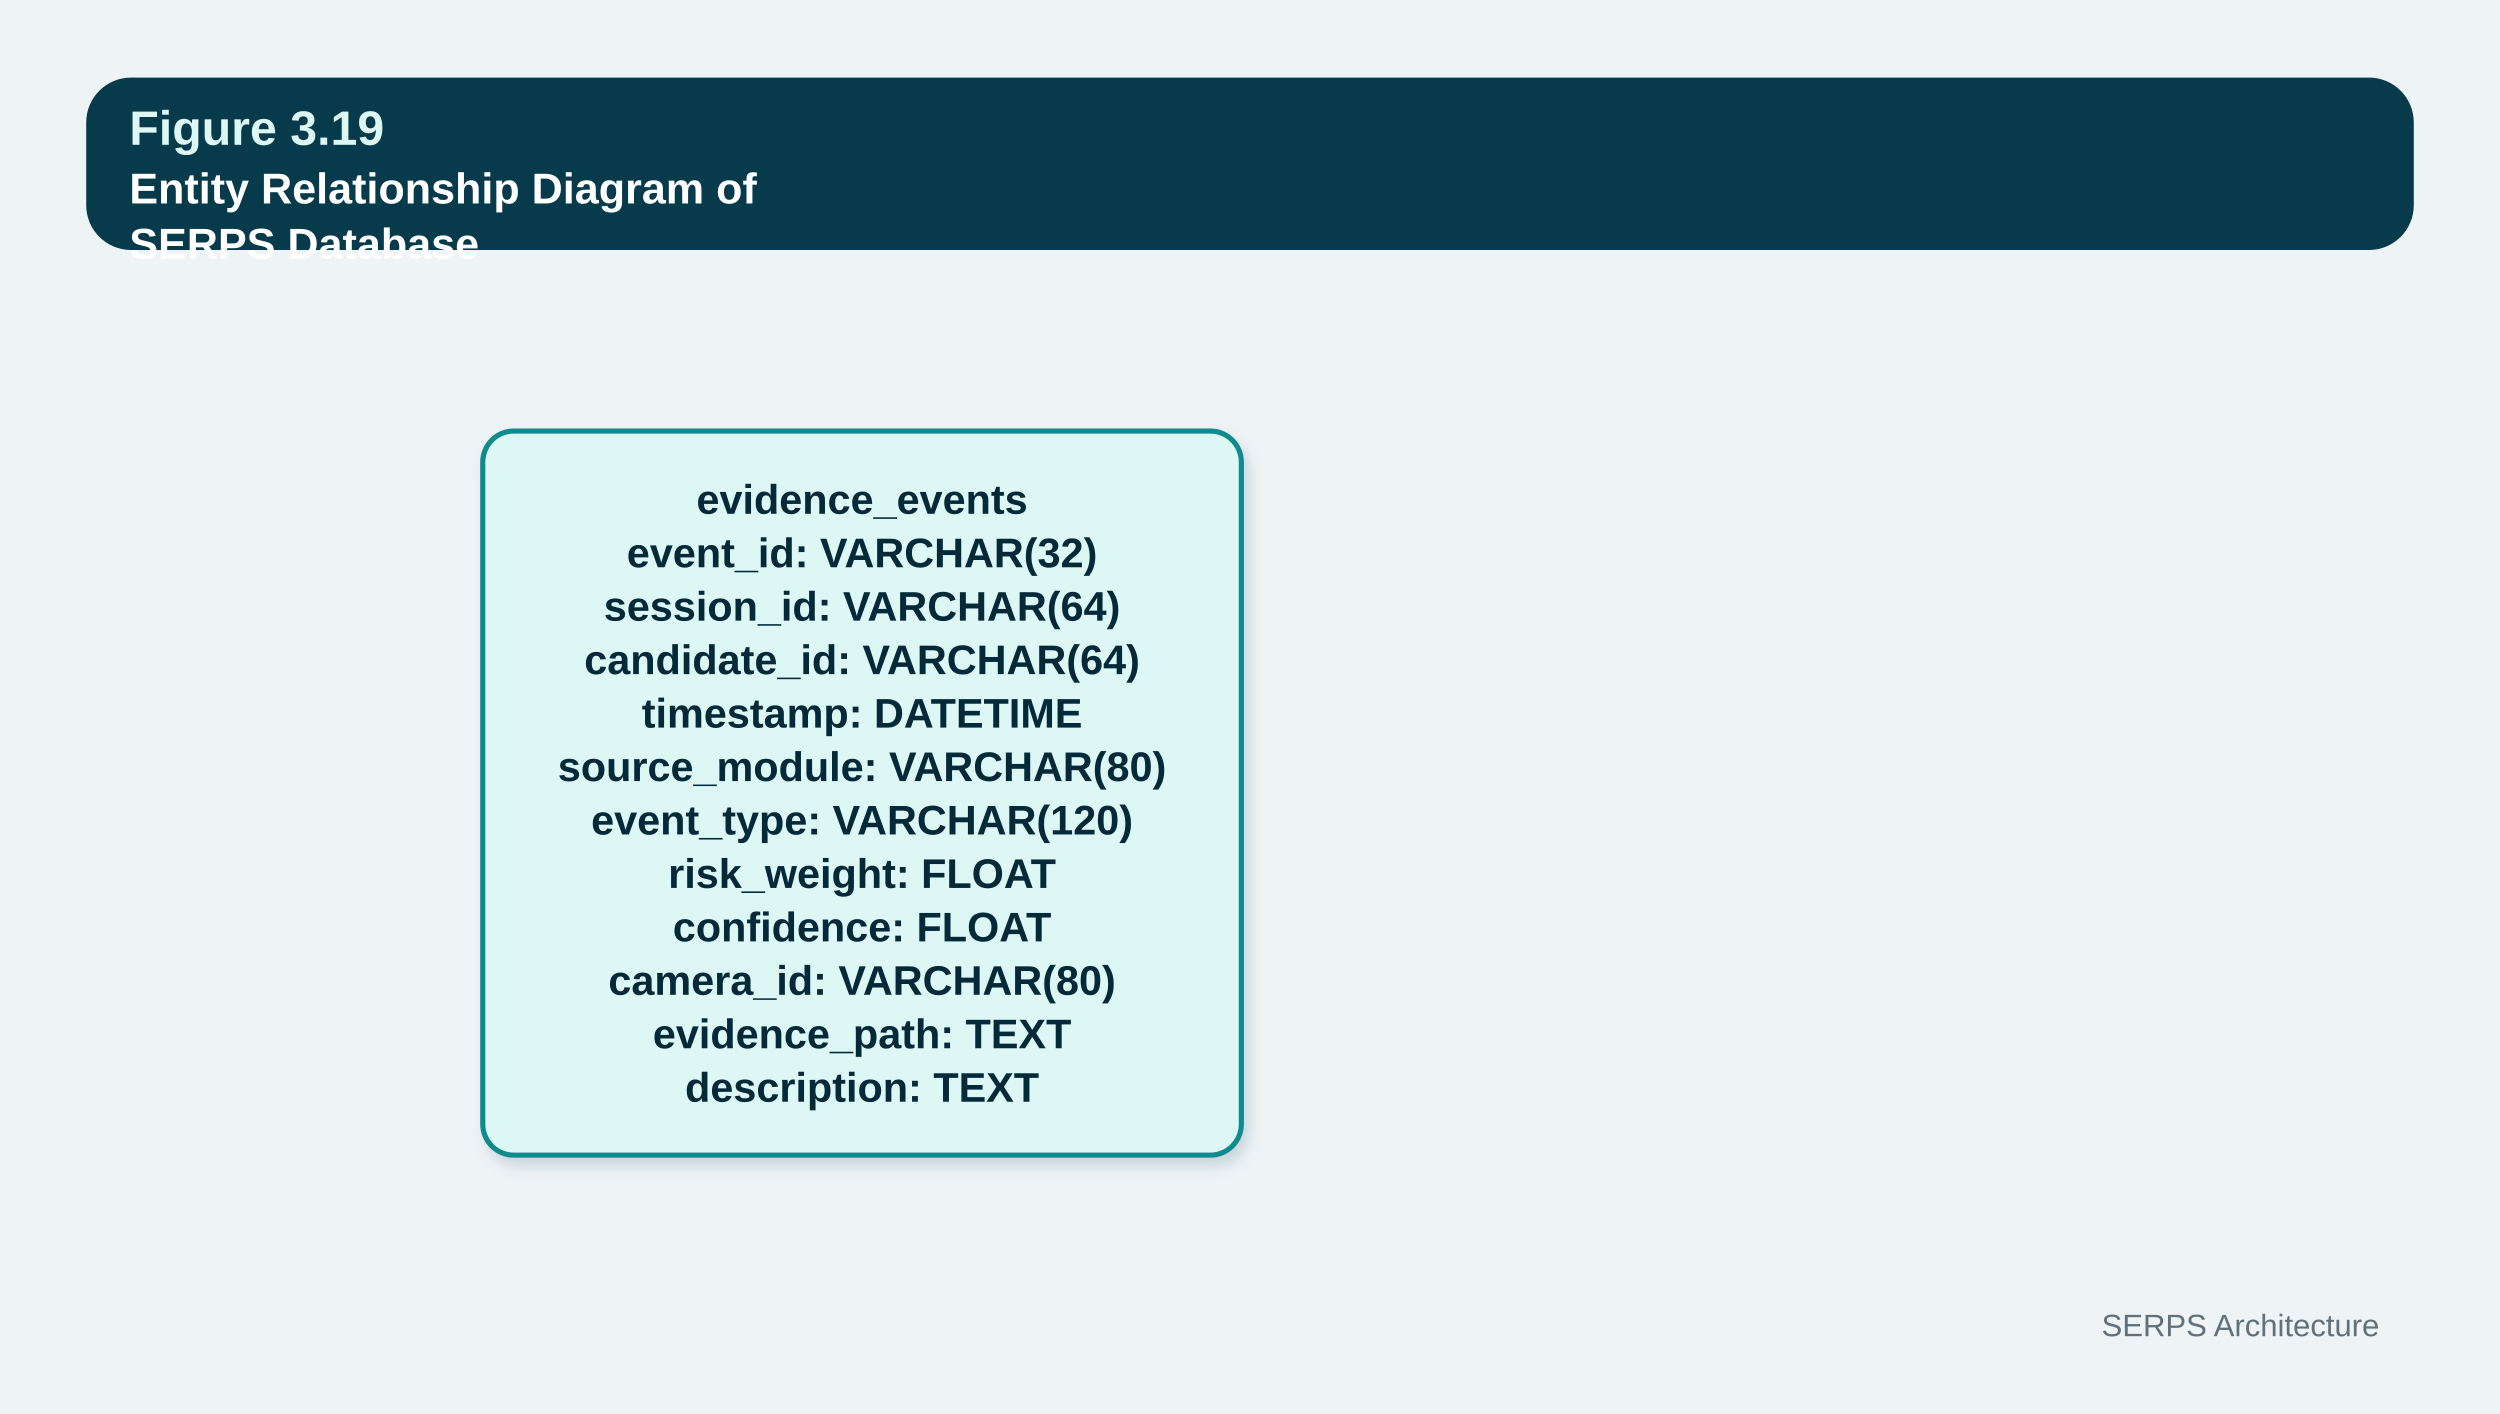
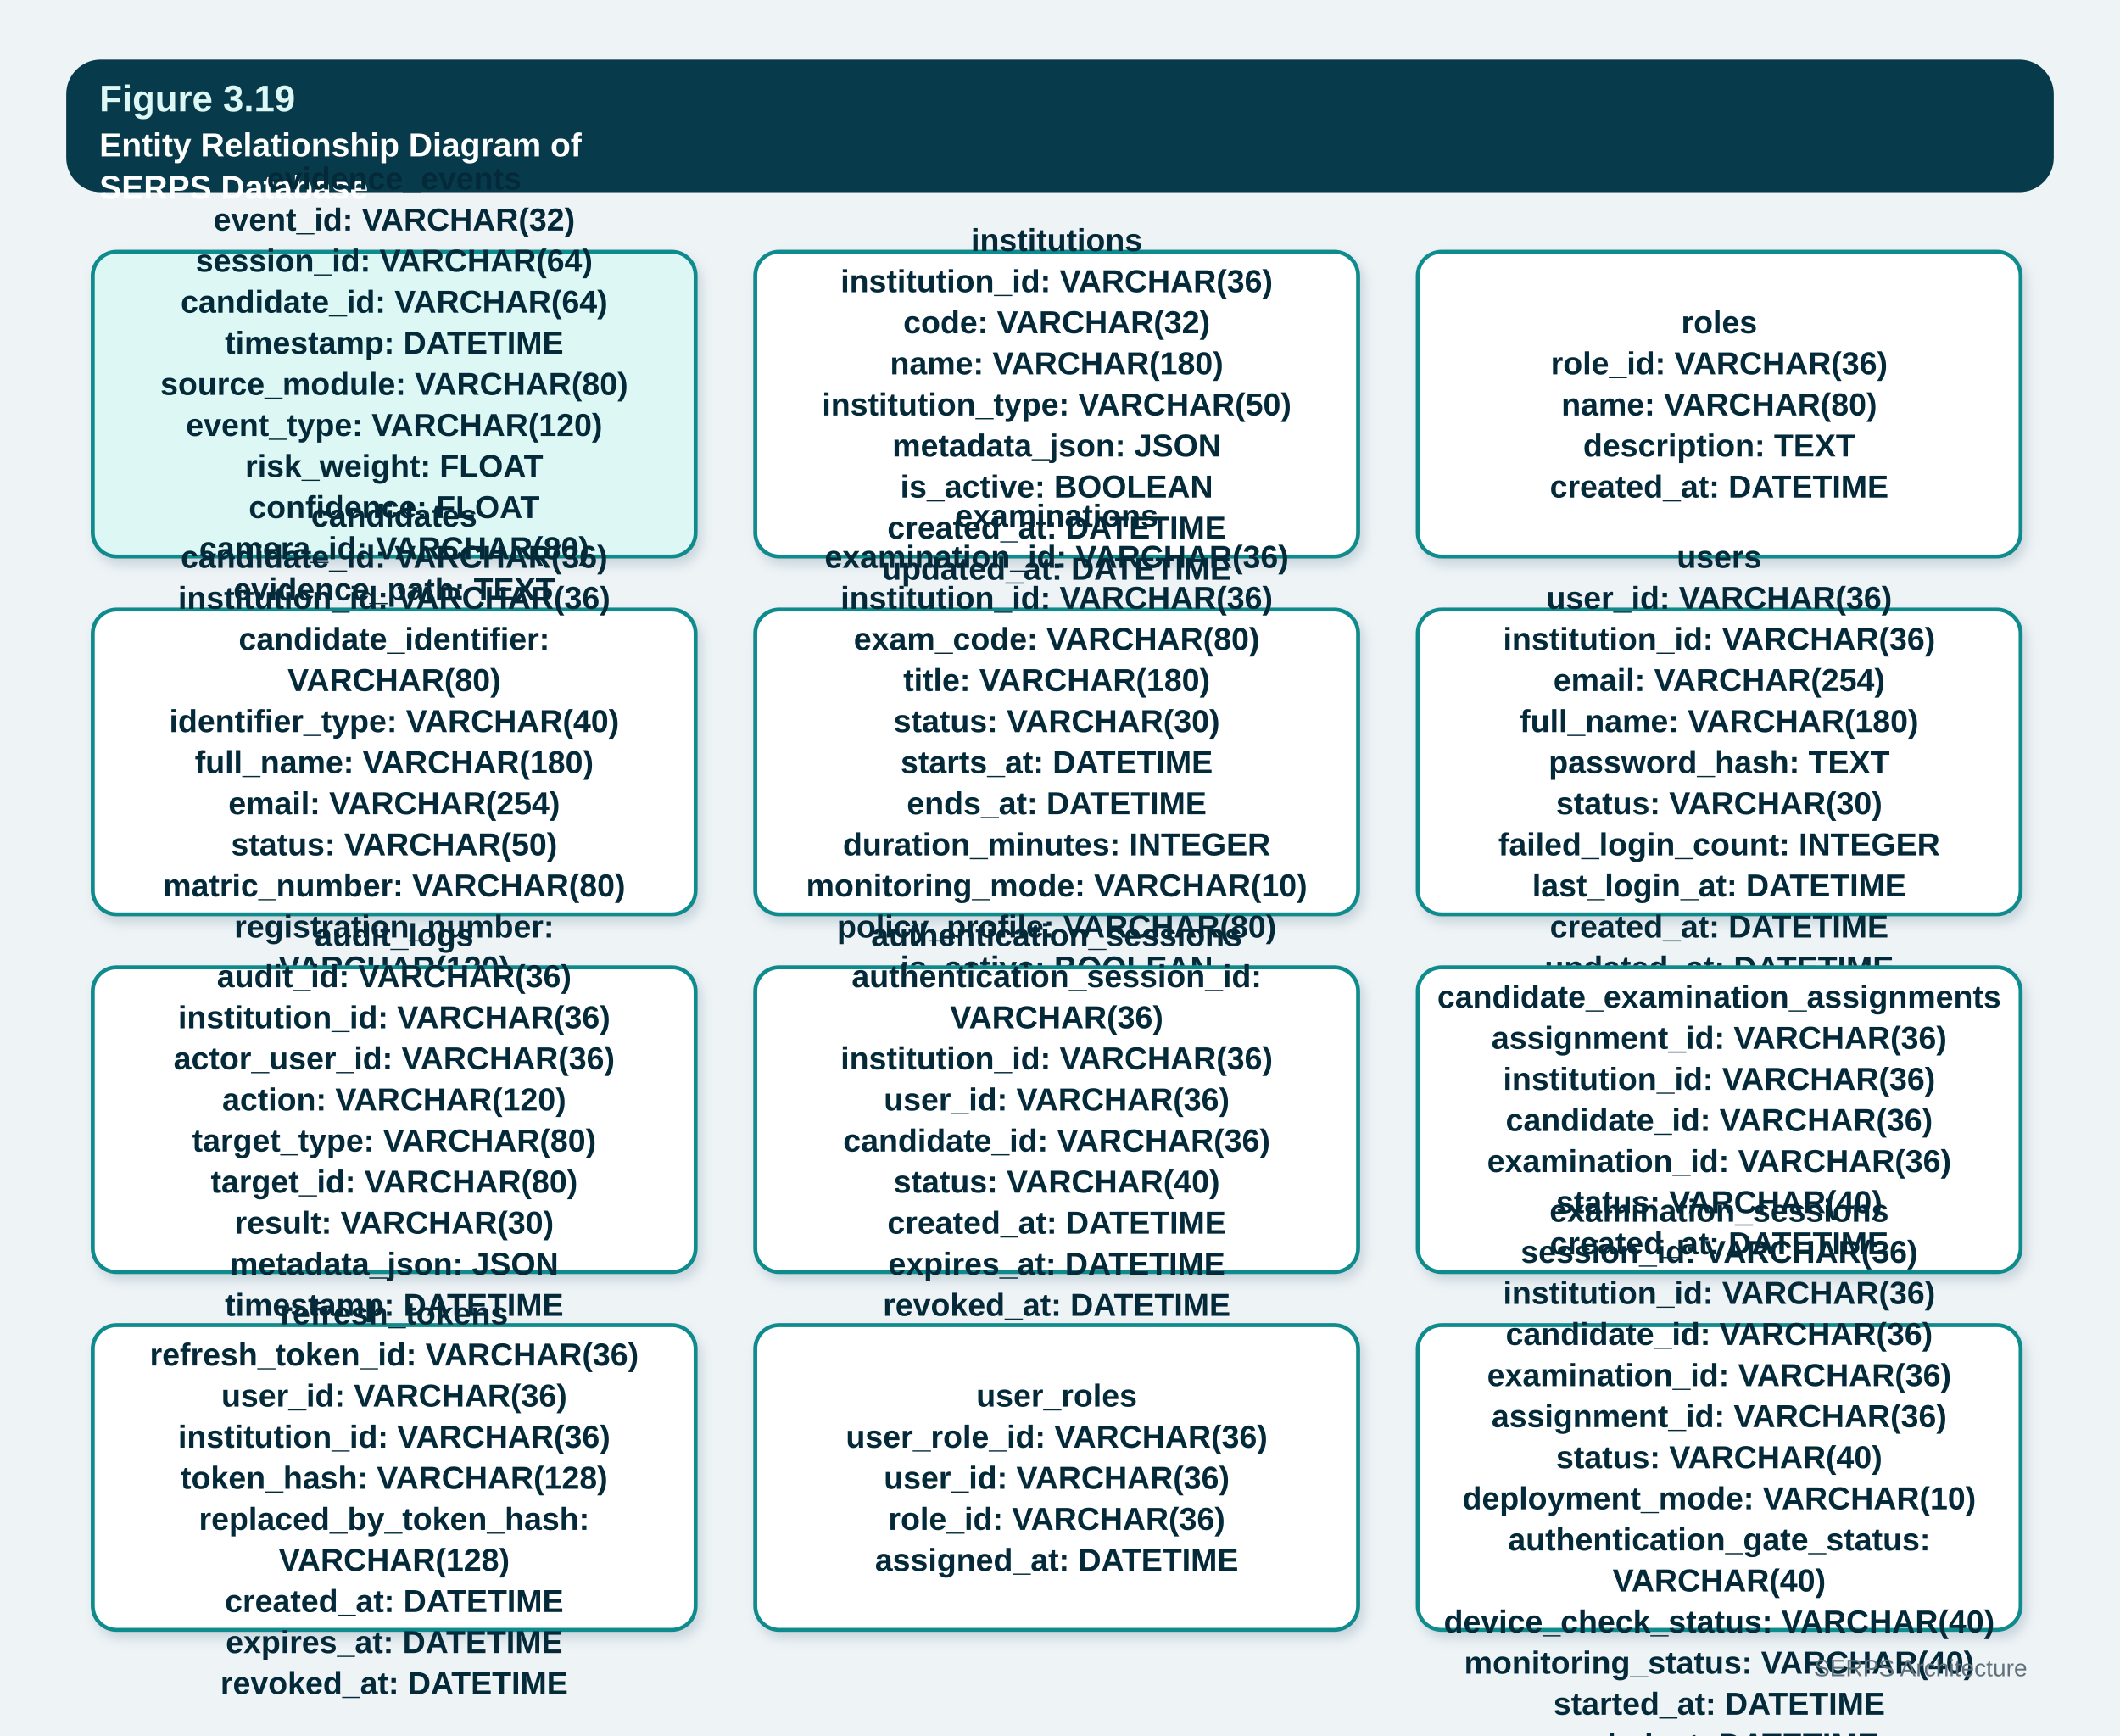
- <svg xmlns="http://www.w3.org/2000/svg" width="1450" height="820" viewBox="0 0 1450 820">
+ <svg xmlns="http://www.w3.org/2000/svg" width="1600" height="1310" viewBox="0 0 1600 1310">
  <defs>
    <marker id="arrow" markerWidth="12" markerHeight="12" refX="10" refY="6" orient="auto" markerUnits="strokeWidth">
      <path d="M2,2 L10,6 L2,10 z" fill="#7FA9B5" />
    </marker>
    <filter id="shadow" x="-20%" y="-20%" width="140%" height="140%">
      <feDropShadow dx="3" dy="5" stdDeviation="4" flood-color="#9AB2BD" flood-opacity="0.45" />
    </filter>
  </defs>
-   <rect width="1450" height="820" fill="#EEF3F6" />
-   <rect x="50" y="45" width="1350" height="100" rx="26" fill="#073B4C" />
+   <rect width="1600" height="1310" fill="#EEF3F6" />
+   <rect x="50" y="45" width="1500" height="100" rx="26" fill="#073B4C" />
  <text x="75.0" y="84.0" text-anchor="start" font-family="Segoe UI, Arial, sans-serif" font-size="28" font-weight="700" fill="#DDF7F5">Figure 3.19</text>
  <text x="75.0" y="118.0" text-anchor="start" font-family="Segoe UI, Arial, sans-serif" font-size="25" font-weight="700" fill="#FFFFFF">Entity Relationship Diagram of</text>
  <text x="75.0" y="150.0" text-anchor="start" font-family="Segoe UI, Arial, sans-serif" font-size="25" font-weight="700" fill="#FFFFFF">SERPS Database</text>
-   <rect x="280" y="250" width="440" height="420" rx="18" fill="#DDF7F5" stroke="#0F8B8D" stroke-width="3" filter="url(#shadow)" />
-   <text x="500.0" y="298.0" text-anchor="middle" font-family="Segoe UI, Arial, sans-serif" font-size="24" font-weight="700" fill="#042A3A">evidence_events</text>
-   <text x="500.0" y="329.0" text-anchor="middle" font-family="Segoe UI, Arial, sans-serif" font-size="24" font-weight="700" fill="#042A3A">event_id: VARCHAR(32)</text>
-   <text x="500.0" y="360.0" text-anchor="middle" font-family="Segoe UI, Arial, sans-serif" font-size="24" font-weight="700" fill="#042A3A">session_id: VARCHAR(64)</text>
-   <text x="500.0" y="391.0" text-anchor="middle" font-family="Segoe UI, Arial, sans-serif" font-size="24" font-weight="700" fill="#042A3A">candidate_id: VARCHAR(64)</text>
-   <text x="500.0" y="422.0" text-anchor="middle" font-family="Segoe UI, Arial, sans-serif" font-size="24" font-weight="700" fill="#042A3A">timestamp: DATETIME</text>
-   <text x="500.0" y="453.0" text-anchor="middle" font-family="Segoe UI, Arial, sans-serif" font-size="24" font-weight="700" fill="#042A3A">source_module: VARCHAR(80)</text>
-   <text x="500.0" y="484.0" text-anchor="middle" font-family="Segoe UI, Arial, sans-serif" font-size="24" font-weight="700" fill="#042A3A">event_type: VARCHAR(120)</text>
-   <text x="500.0" y="515.0" text-anchor="middle" font-family="Segoe UI, Arial, sans-serif" font-size="24" font-weight="700" fill="#042A3A">risk_weight: FLOAT</text>
-   <text x="500.0" y="546.0" text-anchor="middle" font-family="Segoe UI, Arial, sans-serif" font-size="24" font-weight="700" fill="#042A3A">confidence: FLOAT</text>
-   <text x="500.0" y="577.0" text-anchor="middle" font-family="Segoe UI, Arial, sans-serif" font-size="24" font-weight="700" fill="#042A3A">camera_id: VARCHAR(80)</text>
-   <text x="500.0" y="608.0" text-anchor="middle" font-family="Segoe UI, Arial, sans-serif" font-size="24" font-weight="700" fill="#042A3A">evidence_path: TEXT</text>
-   <text x="500.0" y="639.0" text-anchor="middle" font-family="Segoe UI, Arial, sans-serif" font-size="24" font-weight="700" fill="#042A3A">description: TEXT</text>
-   <text x="1380.0" y="775.0" text-anchor="end" font-family="Segoe UI, Arial, sans-serif" font-size="18" font-weight="500" fill="#60717C">SERPS Architecture</text>
+   <rect x="70" y="190" width="455" height="230" rx="18" fill="#DDF7F5" stroke="#0F8B8D" stroke-width="3" filter="url(#shadow)" />
+   <text x="297.5" y="143.0" text-anchor="middle" font-family="Segoe UI, Arial, sans-serif" font-size="24" font-weight="700" fill="#042A3A">evidence_events</text>
+   <text x="297.5" y="174.0" text-anchor="middle" font-family="Segoe UI, Arial, sans-serif" font-size="24" font-weight="700" fill="#042A3A">event_id: VARCHAR(32)</text>
+   <text x="297.5" y="205.0" text-anchor="middle" font-family="Segoe UI, Arial, sans-serif" font-size="24" font-weight="700" fill="#042A3A">session_id: VARCHAR(64)</text>
+   <text x="297.5" y="236.0" text-anchor="middle" font-family="Segoe UI, Arial, sans-serif" font-size="24" font-weight="700" fill="#042A3A">candidate_id: VARCHAR(64)</text>
+   <text x="297.5" y="267.0" text-anchor="middle" font-family="Segoe UI, Arial, sans-serif" font-size="24" font-weight="700" fill="#042A3A">timestamp: DATETIME</text>
+   <text x="297.5" y="298.0" text-anchor="middle" font-family="Segoe UI, Arial, sans-serif" font-size="24" font-weight="700" fill="#042A3A">source_module: VARCHAR(80)</text>
+   <text x="297.5" y="329.0" text-anchor="middle" font-family="Segoe UI, Arial, sans-serif" font-size="24" font-weight="700" fill="#042A3A">event_type: VARCHAR(120)</text>
+   <text x="297.5" y="360.0" text-anchor="middle" font-family="Segoe UI, Arial, sans-serif" font-size="24" font-weight="700" fill="#042A3A">risk_weight: FLOAT</text>
+   <text x="297.5" y="391.0" text-anchor="middle" font-family="Segoe UI, Arial, sans-serif" font-size="24" font-weight="700" fill="#042A3A">confidence: FLOAT</text>
+   <text x="297.5" y="422.0" text-anchor="middle" font-family="Segoe UI, Arial, sans-serif" font-size="24" font-weight="700" fill="#042A3A">camera_id: VARCHAR(80)</text>
+   <text x="297.5" y="453.0" text-anchor="middle" font-family="Segoe UI, Arial, sans-serif" font-size="24" font-weight="700" fill="#042A3A">evidence_path: TEXT</text>
+   <text x="297.5" y="484.0" text-anchor="middle" font-family="Segoe UI, Arial, sans-serif" font-size="24" font-weight="700" fill="#042A3A">description: TEXT</text>
+   <rect x="570" y="190" width="455" height="230" rx="18" fill="#FFFFFF" stroke="#0F8B8D" stroke-width="3" filter="url(#shadow)" />
+   <text x="797.5" y="189.5" text-anchor="middle" font-family="Segoe UI, Arial, sans-serif" font-size="24" font-weight="700" fill="#042A3A">institutions</text>
+   <text x="797.5" y="220.5" text-anchor="middle" font-family="Segoe UI, Arial, sans-serif" font-size="24" font-weight="700" fill="#042A3A">institution_id: VARCHAR(36)</text>
+   <text x="797.5" y="251.5" text-anchor="middle" font-family="Segoe UI, Arial, sans-serif" font-size="24" font-weight="700" fill="#042A3A">code: VARCHAR(32)</text>
+   <text x="797.5" y="282.5" text-anchor="middle" font-family="Segoe UI, Arial, sans-serif" font-size="24" font-weight="700" fill="#042A3A">name: VARCHAR(180)</text>
+   <text x="797.5" y="313.5" text-anchor="middle" font-family="Segoe UI, Arial, sans-serif" font-size="24" font-weight="700" fill="#042A3A">institution_type: VARCHAR(50)</text>
+   <text x="797.5" y="344.5" text-anchor="middle" font-family="Segoe UI, Arial, sans-serif" font-size="24" font-weight="700" fill="#042A3A">metadata_json: JSON</text>
+   <text x="797.5" y="375.5" text-anchor="middle" font-family="Segoe UI, Arial, sans-serif" font-size="24" font-weight="700" fill="#042A3A">is_active: BOOLEAN</text>
+   <text x="797.5" y="406.5" text-anchor="middle" font-family="Segoe UI, Arial, sans-serif" font-size="24" font-weight="700" fill="#042A3A">created_at: DATETIME</text>
+   <text x="797.5" y="437.5" text-anchor="middle" font-family="Segoe UI, Arial, sans-serif" font-size="24" font-weight="700" fill="#042A3A">updated_at: DATETIME</text>
+   <rect x="1070" y="190" width="455" height="230" rx="18" fill="#FFFFFF" stroke="#0F8B8D" stroke-width="3" filter="url(#shadow)" />
+   <text x="1297.5" y="251.5" text-anchor="middle" font-family="Segoe UI, Arial, sans-serif" font-size="24" font-weight="700" fill="#042A3A">roles</text>
+   <text x="1297.5" y="282.5" text-anchor="middle" font-family="Segoe UI, Arial, sans-serif" font-size="24" font-weight="700" fill="#042A3A">role_id: VARCHAR(36)</text>
+   <text x="1297.5" y="313.5" text-anchor="middle" font-family="Segoe UI, Arial, sans-serif" font-size="24" font-weight="700" fill="#042A3A">name: VARCHAR(80)</text>
+   <text x="1297.5" y="344.5" text-anchor="middle" font-family="Segoe UI, Arial, sans-serif" font-size="24" font-weight="700" fill="#042A3A">description: TEXT</text>
+   <text x="1297.5" y="375.5" text-anchor="middle" font-family="Segoe UI, Arial, sans-serif" font-size="24" font-weight="700" fill="#042A3A">created_at: DATETIME</text>
+   <rect x="70" y="460" width="455" height="230" rx="18" fill="#FFFFFF" stroke="#0F8B8D" stroke-width="3" filter="url(#shadow)" />
+   <text x="297.5" y="397.5" text-anchor="middle" font-family="Segoe UI, Arial, sans-serif" font-size="24" font-weight="700" fill="#042A3A">candidates</text>
+   <text x="297.5" y="428.5" text-anchor="middle" font-family="Segoe UI, Arial, sans-serif" font-size="24" font-weight="700" fill="#042A3A">candidate_id: VARCHAR(36)</text>
+   <text x="297.5" y="459.5" text-anchor="middle" font-family="Segoe UI, Arial, sans-serif" font-size="24" font-weight="700" fill="#042A3A">institution_id: VARCHAR(36)</text>
+   <text x="297.5" y="490.5" text-anchor="middle" font-family="Segoe UI, Arial, sans-serif" font-size="24" font-weight="700" fill="#042A3A">candidate_identifier:</text>
+   <text x="297.5" y="521.5" text-anchor="middle" font-family="Segoe UI, Arial, sans-serif" font-size="24" font-weight="700" fill="#042A3A">VARCHAR(80)</text>
+   <text x="297.5" y="552.5" text-anchor="middle" font-family="Segoe UI, Arial, sans-serif" font-size="24" font-weight="700" fill="#042A3A">identifier_type: VARCHAR(40)</text>
+   <text x="297.5" y="583.5" text-anchor="middle" font-family="Segoe UI, Arial, sans-serif" font-size="24" font-weight="700" fill="#042A3A">full_name: VARCHAR(180)</text>
+   <text x="297.5" y="614.5" text-anchor="middle" font-family="Segoe UI, Arial, sans-serif" font-size="24" font-weight="700" fill="#042A3A">email: VARCHAR(254)</text>
+   <text x="297.5" y="645.5" text-anchor="middle" font-family="Segoe UI, Arial, sans-serif" font-size="24" font-weight="700" fill="#042A3A">status: VARCHAR(50)</text>
+   <text x="297.5" y="676.5" text-anchor="middle" font-family="Segoe UI, Arial, sans-serif" font-size="24" font-weight="700" fill="#042A3A">matric_number: VARCHAR(80)</text>
+   <text x="297.5" y="707.5" text-anchor="middle" font-family="Segoe UI, Arial, sans-serif" font-size="24" font-weight="700" fill="#042A3A">registration_number:</text>
+   <text x="297.5" y="738.5" text-anchor="middle" font-family="Segoe UI, Arial, sans-serif" font-size="24" font-weight="700" fill="#042A3A">VARCHAR(120)</text>
+   <text x="297.5" y="769.5" text-anchor="middle" font-family="Segoe UI, Arial, sans-serif" font-size="24" font-weight="700" fill="#042A3A">centre_number: VARCHAR(20)</text>
+   <text x="297.5" y="800.5" text-anchor="middle" font-family="Segoe UI, Arial, sans-serif" font-size="24" font-weight="700" fill="#042A3A">candidate_number: VARCHAR(20)</text>
+   <text x="297.5" y="831.5" text-anchor="middle" font-family="Segoe UI, Arial, sans-serif" font-size="24" font-weight="700" fill="#042A3A">programme: VARCHAR(120)</text>
+   <rect x="570" y="460" width="455" height="230" rx="18" fill="#FFFFFF" stroke="#0F8B8D" stroke-width="3" filter="url(#shadow)" />
+   <text x="797.5" y="397.5" text-anchor="middle" font-family="Segoe UI, Arial, sans-serif" font-size="24" font-weight="700" fill="#042A3A">examinations</text>
+   <text x="797.5" y="428.5" text-anchor="middle" font-family="Segoe UI, Arial, sans-serif" font-size="24" font-weight="700" fill="#042A3A">examination_id: VARCHAR(36)</text>
+   <text x="797.5" y="459.5" text-anchor="middle" font-family="Segoe UI, Arial, sans-serif" font-size="24" font-weight="700" fill="#042A3A">institution_id: VARCHAR(36)</text>
+   <text x="797.5" y="490.5" text-anchor="middle" font-family="Segoe UI, Arial, sans-serif" font-size="24" font-weight="700" fill="#042A3A">exam_code: VARCHAR(80)</text>
+   <text x="797.5" y="521.5" text-anchor="middle" font-family="Segoe UI, Arial, sans-serif" font-size="24" font-weight="700" fill="#042A3A">title: VARCHAR(180)</text>
+   <text x="797.5" y="552.5" text-anchor="middle" font-family="Segoe UI, Arial, sans-serif" font-size="24" font-weight="700" fill="#042A3A">status: VARCHAR(30)</text>
+   <text x="797.5" y="583.5" text-anchor="middle" font-family="Segoe UI, Arial, sans-serif" font-size="24" font-weight="700" fill="#042A3A">starts_at: DATETIME</text>
+   <text x="797.5" y="614.5" text-anchor="middle" font-family="Segoe UI, Arial, sans-serif" font-size="24" font-weight="700" fill="#042A3A">ends_at: DATETIME</text>
+   <text x="797.5" y="645.5" text-anchor="middle" font-family="Segoe UI, Arial, sans-serif" font-size="24" font-weight="700" fill="#042A3A">duration_minutes: INTEGER</text>
+   <text x="797.5" y="676.5" text-anchor="middle" font-family="Segoe UI, Arial, sans-serif" font-size="24" font-weight="700" fill="#042A3A">monitoring_mode: VARCHAR(10)</text>
+   <text x="797.5" y="707.5" text-anchor="middle" font-family="Segoe UI, Arial, sans-serif" font-size="24" font-weight="700" fill="#042A3A">policy_profile: VARCHAR(80)</text>
+   <text x="797.5" y="738.5" text-anchor="middle" font-family="Segoe UI, Arial, sans-serif" font-size="24" font-weight="700" fill="#042A3A">is_active: BOOLEAN</text>
+   <text x="797.5" y="769.5" text-anchor="middle" font-family="Segoe UI, Arial, sans-serif" font-size="24" font-weight="700" fill="#042A3A">created_at: DATETIME</text>
+   <rect x="1070" y="460" width="455" height="230" rx="18" fill="#FFFFFF" stroke="#0F8B8D" stroke-width="3" filter="url(#shadow)" />
+   <text x="1297.5" y="428.5" text-anchor="middle" font-family="Segoe UI, Arial, sans-serif" font-size="24" font-weight="700" fill="#042A3A">users</text>
+   <text x="1297.5" y="459.5" text-anchor="middle" font-family="Segoe UI, Arial, sans-serif" font-size="24" font-weight="700" fill="#042A3A">user_id: VARCHAR(36)</text>
+   <text x="1297.5" y="490.5" text-anchor="middle" font-family="Segoe UI, Arial, sans-serif" font-size="24" font-weight="700" fill="#042A3A">institution_id: VARCHAR(36)</text>
+   <text x="1297.5" y="521.5" text-anchor="middle" font-family="Segoe UI, Arial, sans-serif" font-size="24" font-weight="700" fill="#042A3A">email: VARCHAR(254)</text>
+   <text x="1297.5" y="552.5" text-anchor="middle" font-family="Segoe UI, Arial, sans-serif" font-size="24" font-weight="700" fill="#042A3A">full_name: VARCHAR(180)</text>
+   <text x="1297.5" y="583.5" text-anchor="middle" font-family="Segoe UI, Arial, sans-serif" font-size="24" font-weight="700" fill="#042A3A">password_hash: TEXT</text>
+   <text x="1297.5" y="614.5" text-anchor="middle" font-family="Segoe UI, Arial, sans-serif" font-size="24" font-weight="700" fill="#042A3A">status: VARCHAR(30)</text>
+   <text x="1297.5" y="645.5" text-anchor="middle" font-family="Segoe UI, Arial, sans-serif" font-size="24" font-weight="700" fill="#042A3A">failed_login_count: INTEGER</text>
+   <text x="1297.5" y="676.5" text-anchor="middle" font-family="Segoe UI, Arial, sans-serif" font-size="24" font-weight="700" fill="#042A3A">last_login_at: DATETIME</text>
+   <text x="1297.5" y="707.5" text-anchor="middle" font-family="Segoe UI, Arial, sans-serif" font-size="24" font-weight="700" fill="#042A3A">created_at: DATETIME</text>
+   <text x="1297.5" y="738.5" text-anchor="middle" font-family="Segoe UI, Arial, sans-serif" font-size="24" font-weight="700" fill="#042A3A">updated_at: DATETIME</text>
+   <rect x="70" y="730" width="455" height="230" rx="18" fill="#FFFFFF" stroke="#0F8B8D" stroke-width="3" filter="url(#shadow)" />
+   <text x="297.5" y="714.0" text-anchor="middle" font-family="Segoe UI, Arial, sans-serif" font-size="24" font-weight="700" fill="#042A3A">audit_logs</text>
+   <text x="297.5" y="745.0" text-anchor="middle" font-family="Segoe UI, Arial, sans-serif" font-size="24" font-weight="700" fill="#042A3A">audit_id: VARCHAR(36)</text>
+   <text x="297.5" y="776.0" text-anchor="middle" font-family="Segoe UI, Arial, sans-serif" font-size="24" font-weight="700" fill="#042A3A">institution_id: VARCHAR(36)</text>
+   <text x="297.5" y="807.0" text-anchor="middle" font-family="Segoe UI, Arial, sans-serif" font-size="24" font-weight="700" fill="#042A3A">actor_user_id: VARCHAR(36)</text>
+   <text x="297.5" y="838.0" text-anchor="middle" font-family="Segoe UI, Arial, sans-serif" font-size="24" font-weight="700" fill="#042A3A">action: VARCHAR(120)</text>
+   <text x="297.5" y="869.0" text-anchor="middle" font-family="Segoe UI, Arial, sans-serif" font-size="24" font-weight="700" fill="#042A3A">target_type: VARCHAR(80)</text>
+   <text x="297.5" y="900.0" text-anchor="middle" font-family="Segoe UI, Arial, sans-serif" font-size="24" font-weight="700" fill="#042A3A">target_id: VARCHAR(80)</text>
+   <text x="297.5" y="931.0" text-anchor="middle" font-family="Segoe UI, Arial, sans-serif" font-size="24" font-weight="700" fill="#042A3A">result: VARCHAR(30)</text>
+   <text x="297.5" y="962.0" text-anchor="middle" font-family="Segoe UI, Arial, sans-serif" font-size="24" font-weight="700" fill="#042A3A">metadata_json: JSON</text>
+   <text x="297.5" y="993.0" text-anchor="middle" font-family="Segoe UI, Arial, sans-serif" font-size="24" font-weight="700" fill="#042A3A">timestamp: DATETIME</text>
+   <rect x="570" y="730" width="455" height="230" rx="18" fill="#FFFFFF" stroke="#0F8B8D" stroke-width="3" filter="url(#shadow)" />
+   <text x="797.5" y="714.0" text-anchor="middle" font-family="Segoe UI, Arial, sans-serif" font-size="24" font-weight="700" fill="#042A3A">authentication_sessions</text>
+   <text x="797.5" y="745.0" text-anchor="middle" font-family="Segoe UI, Arial, sans-serif" font-size="24" font-weight="700" fill="#042A3A">authentication_session_id:</text>
+   <text x="797.5" y="776.0" text-anchor="middle" font-family="Segoe UI, Arial, sans-serif" font-size="24" font-weight="700" fill="#042A3A">VARCHAR(36)</text>
+   <text x="797.5" y="807.0" text-anchor="middle" font-family="Segoe UI, Arial, sans-serif" font-size="24" font-weight="700" fill="#042A3A">institution_id: VARCHAR(36)</text>
+   <text x="797.5" y="838.0" text-anchor="middle" font-family="Segoe UI, Arial, sans-serif" font-size="24" font-weight="700" fill="#042A3A">user_id: VARCHAR(36)</text>
+   <text x="797.5" y="869.0" text-anchor="middle" font-family="Segoe UI, Arial, sans-serif" font-size="24" font-weight="700" fill="#042A3A">candidate_id: VARCHAR(36)</text>
+   <text x="797.5" y="900.0" text-anchor="middle" font-family="Segoe UI, Arial, sans-serif" font-size="24" font-weight="700" fill="#042A3A">status: VARCHAR(40)</text>
+   <text x="797.5" y="931.0" text-anchor="middle" font-family="Segoe UI, Arial, sans-serif" font-size="24" font-weight="700" fill="#042A3A">created_at: DATETIME</text>
+   <text x="797.5" y="962.0" text-anchor="middle" font-family="Segoe UI, Arial, sans-serif" font-size="24" font-weight="700" fill="#042A3A">expires_at: DATETIME</text>
+   <text x="797.5" y="993.0" text-anchor="middle" font-family="Segoe UI, Arial, sans-serif" font-size="24" font-weight="700" fill="#042A3A">revoked_at: DATETIME</text>
+   <rect x="1070" y="730" width="455" height="230" rx="18" fill="#FFFFFF" stroke="#0F8B8D" stroke-width="3" filter="url(#shadow)" />
+   <text x="1297.5" y="760.5" text-anchor="middle" font-family="Segoe UI, Arial, sans-serif" font-size="24" font-weight="700" fill="#042A3A">candidate_examination_assignments</text>
+   <text x="1297.5" y="791.5" text-anchor="middle" font-family="Segoe UI, Arial, sans-serif" font-size="24" font-weight="700" fill="#042A3A">assignment_id: VARCHAR(36)</text>
+   <text x="1297.5" y="822.5" text-anchor="middle" font-family="Segoe UI, Arial, sans-serif" font-size="24" font-weight="700" fill="#042A3A">institution_id: VARCHAR(36)</text>
+   <text x="1297.5" y="853.5" text-anchor="middle" font-family="Segoe UI, Arial, sans-serif" font-size="24" font-weight="700" fill="#042A3A">candidate_id: VARCHAR(36)</text>
+   <text x="1297.5" y="884.5" text-anchor="middle" font-family="Segoe UI, Arial, sans-serif" font-size="24" font-weight="700" fill="#042A3A">examination_id: VARCHAR(36)</text>
+   <text x="1297.5" y="915.5" text-anchor="middle" font-family="Segoe UI, Arial, sans-serif" font-size="24" font-weight="700" fill="#042A3A">status: VARCHAR(40)</text>
+   <text x="1297.5" y="946.5" text-anchor="middle" font-family="Segoe UI, Arial, sans-serif" font-size="24" font-weight="700" fill="#042A3A">created_at: DATETIME</text>
+   <rect x="70" y="1000" width="455" height="230" rx="18" fill="#FFFFFF" stroke="#0F8B8D" stroke-width="3" filter="url(#shadow)" />
+   <text x="297.5" y="999.5" text-anchor="middle" font-family="Segoe UI, Arial, sans-serif" font-size="24" font-weight="700" fill="#042A3A">refresh_tokens</text>
+   <text x="297.5" y="1030.5" text-anchor="middle" font-family="Segoe UI, Arial, sans-serif" font-size="24" font-weight="700" fill="#042A3A">refresh_token_id: VARCHAR(36)</text>
+   <text x="297.5" y="1061.5" text-anchor="middle" font-family="Segoe UI, Arial, sans-serif" font-size="24" font-weight="700" fill="#042A3A">user_id: VARCHAR(36)</text>
+   <text x="297.5" y="1092.5" text-anchor="middle" font-family="Segoe UI, Arial, sans-serif" font-size="24" font-weight="700" fill="#042A3A">institution_id: VARCHAR(36)</text>
+   <text x="297.5" y="1123.5" text-anchor="middle" font-family="Segoe UI, Arial, sans-serif" font-size="24" font-weight="700" fill="#042A3A">token_hash: VARCHAR(128)</text>
+   <text x="297.5" y="1154.5" text-anchor="middle" font-family="Segoe UI, Arial, sans-serif" font-size="24" font-weight="700" fill="#042A3A">replaced_by_token_hash:</text>
+   <text x="297.5" y="1185.5" text-anchor="middle" font-family="Segoe UI, Arial, sans-serif" font-size="24" font-weight="700" fill="#042A3A">VARCHAR(128)</text>
+   <text x="297.5" y="1216.5" text-anchor="middle" font-family="Segoe UI, Arial, sans-serif" font-size="24" font-weight="700" fill="#042A3A">created_at: DATETIME</text>
+   <text x="297.5" y="1247.5" text-anchor="middle" font-family="Segoe UI, Arial, sans-serif" font-size="24" font-weight="700" fill="#042A3A">expires_at: DATETIME</text>
+   <text x="297.5" y="1278.5" text-anchor="middle" font-family="Segoe UI, Arial, sans-serif" font-size="24" font-weight="700" fill="#042A3A">revoked_at: DATETIME</text>
+   <rect x="570" y="1000" width="455" height="230" rx="18" fill="#FFFFFF" stroke="#0F8B8D" stroke-width="3" filter="url(#shadow)" />
+   <text x="797.5" y="1061.5" text-anchor="middle" font-family="Segoe UI, Arial, sans-serif" font-size="24" font-weight="700" fill="#042A3A">user_roles</text>
+   <text x="797.5" y="1092.5" text-anchor="middle" font-family="Segoe UI, Arial, sans-serif" font-size="24" font-weight="700" fill="#042A3A">user_role_id: VARCHAR(36)</text>
+   <text x="797.5" y="1123.5" text-anchor="middle" font-family="Segoe UI, Arial, sans-serif" font-size="24" font-weight="700" fill="#042A3A">user_id: VARCHAR(36)</text>
+   <text x="797.5" y="1154.5" text-anchor="middle" font-family="Segoe UI, Arial, sans-serif" font-size="24" font-weight="700" fill="#042A3A">role_id: VARCHAR(36)</text>
+   <text x="797.5" y="1185.5" text-anchor="middle" font-family="Segoe UI, Arial, sans-serif" font-size="24" font-weight="700" fill="#042A3A">assigned_at: DATETIME</text>
+   <rect x="1070" y="1000" width="455" height="230" rx="18" fill="#FFFFFF" stroke="#0F8B8D" stroke-width="3" filter="url(#shadow)" />
+   <text x="1297.5" y="922.0" text-anchor="middle" font-family="Segoe UI, Arial, sans-serif" font-size="24" font-weight="700" fill="#042A3A">examination_sessions</text>
+   <text x="1297.5" y="953.0" text-anchor="middle" font-family="Segoe UI, Arial, sans-serif" font-size="24" font-weight="700" fill="#042A3A">session_id: VARCHAR(36)</text>
+   <text x="1297.5" y="984.0" text-anchor="middle" font-family="Segoe UI, Arial, sans-serif" font-size="24" font-weight="700" fill="#042A3A">institution_id: VARCHAR(36)</text>
+   <text x="1297.5" y="1015.0" text-anchor="middle" font-family="Segoe UI, Arial, sans-serif" font-size="24" font-weight="700" fill="#042A3A">candidate_id: VARCHAR(36)</text>
+   <text x="1297.5" y="1046.0" text-anchor="middle" font-family="Segoe UI, Arial, sans-serif" font-size="24" font-weight="700" fill="#042A3A">examination_id: VARCHAR(36)</text>
+   <text x="1297.5" y="1077.0" text-anchor="middle" font-family="Segoe UI, Arial, sans-serif" font-size="24" font-weight="700" fill="#042A3A">assignment_id: VARCHAR(36)</text>
+   <text x="1297.5" y="1108.0" text-anchor="middle" font-family="Segoe UI, Arial, sans-serif" font-size="24" font-weight="700" fill="#042A3A">status: VARCHAR(40)</text>
+   <text x="1297.5" y="1139.0" text-anchor="middle" font-family="Segoe UI, Arial, sans-serif" font-size="24" font-weight="700" fill="#042A3A">deployment_mode: VARCHAR(10)</text>
+   <text x="1297.5" y="1170.0" text-anchor="middle" font-family="Segoe UI, Arial, sans-serif" font-size="24" font-weight="700" fill="#042A3A">authentication_gate_status:</text>
+   <text x="1297.5" y="1201.0" text-anchor="middle" font-family="Segoe UI, Arial, sans-serif" font-size="24" font-weight="700" fill="#042A3A">VARCHAR(40)</text>
+   <text x="1297.5" y="1232.0" text-anchor="middle" font-family="Segoe UI, Arial, sans-serif" font-size="24" font-weight="700" fill="#042A3A">device_check_status: VARCHAR(40)</text>
+   <text x="1297.5" y="1263.0" text-anchor="middle" font-family="Segoe UI, Arial, sans-serif" font-size="24" font-weight="700" fill="#042A3A">monitoring_status: VARCHAR(40)</text>
+   <text x="1297.5" y="1294.0" text-anchor="middle" font-family="Segoe UI, Arial, sans-serif" font-size="24" font-weight="700" fill="#042A3A">started_at: DATETIME</text>
+   <text x="1297.5" y="1325.0" text-anchor="middle" font-family="Segoe UI, Arial, sans-serif" font-size="24" font-weight="700" fill="#042A3A">ended_at: DATETIME</text>
+   <text x="1530.0" y="1265.0" text-anchor="end" font-family="Segoe UI, Arial, sans-serif" font-size="18" font-weight="500" fill="#60717C">SERPS Architecture</text>
</svg>
